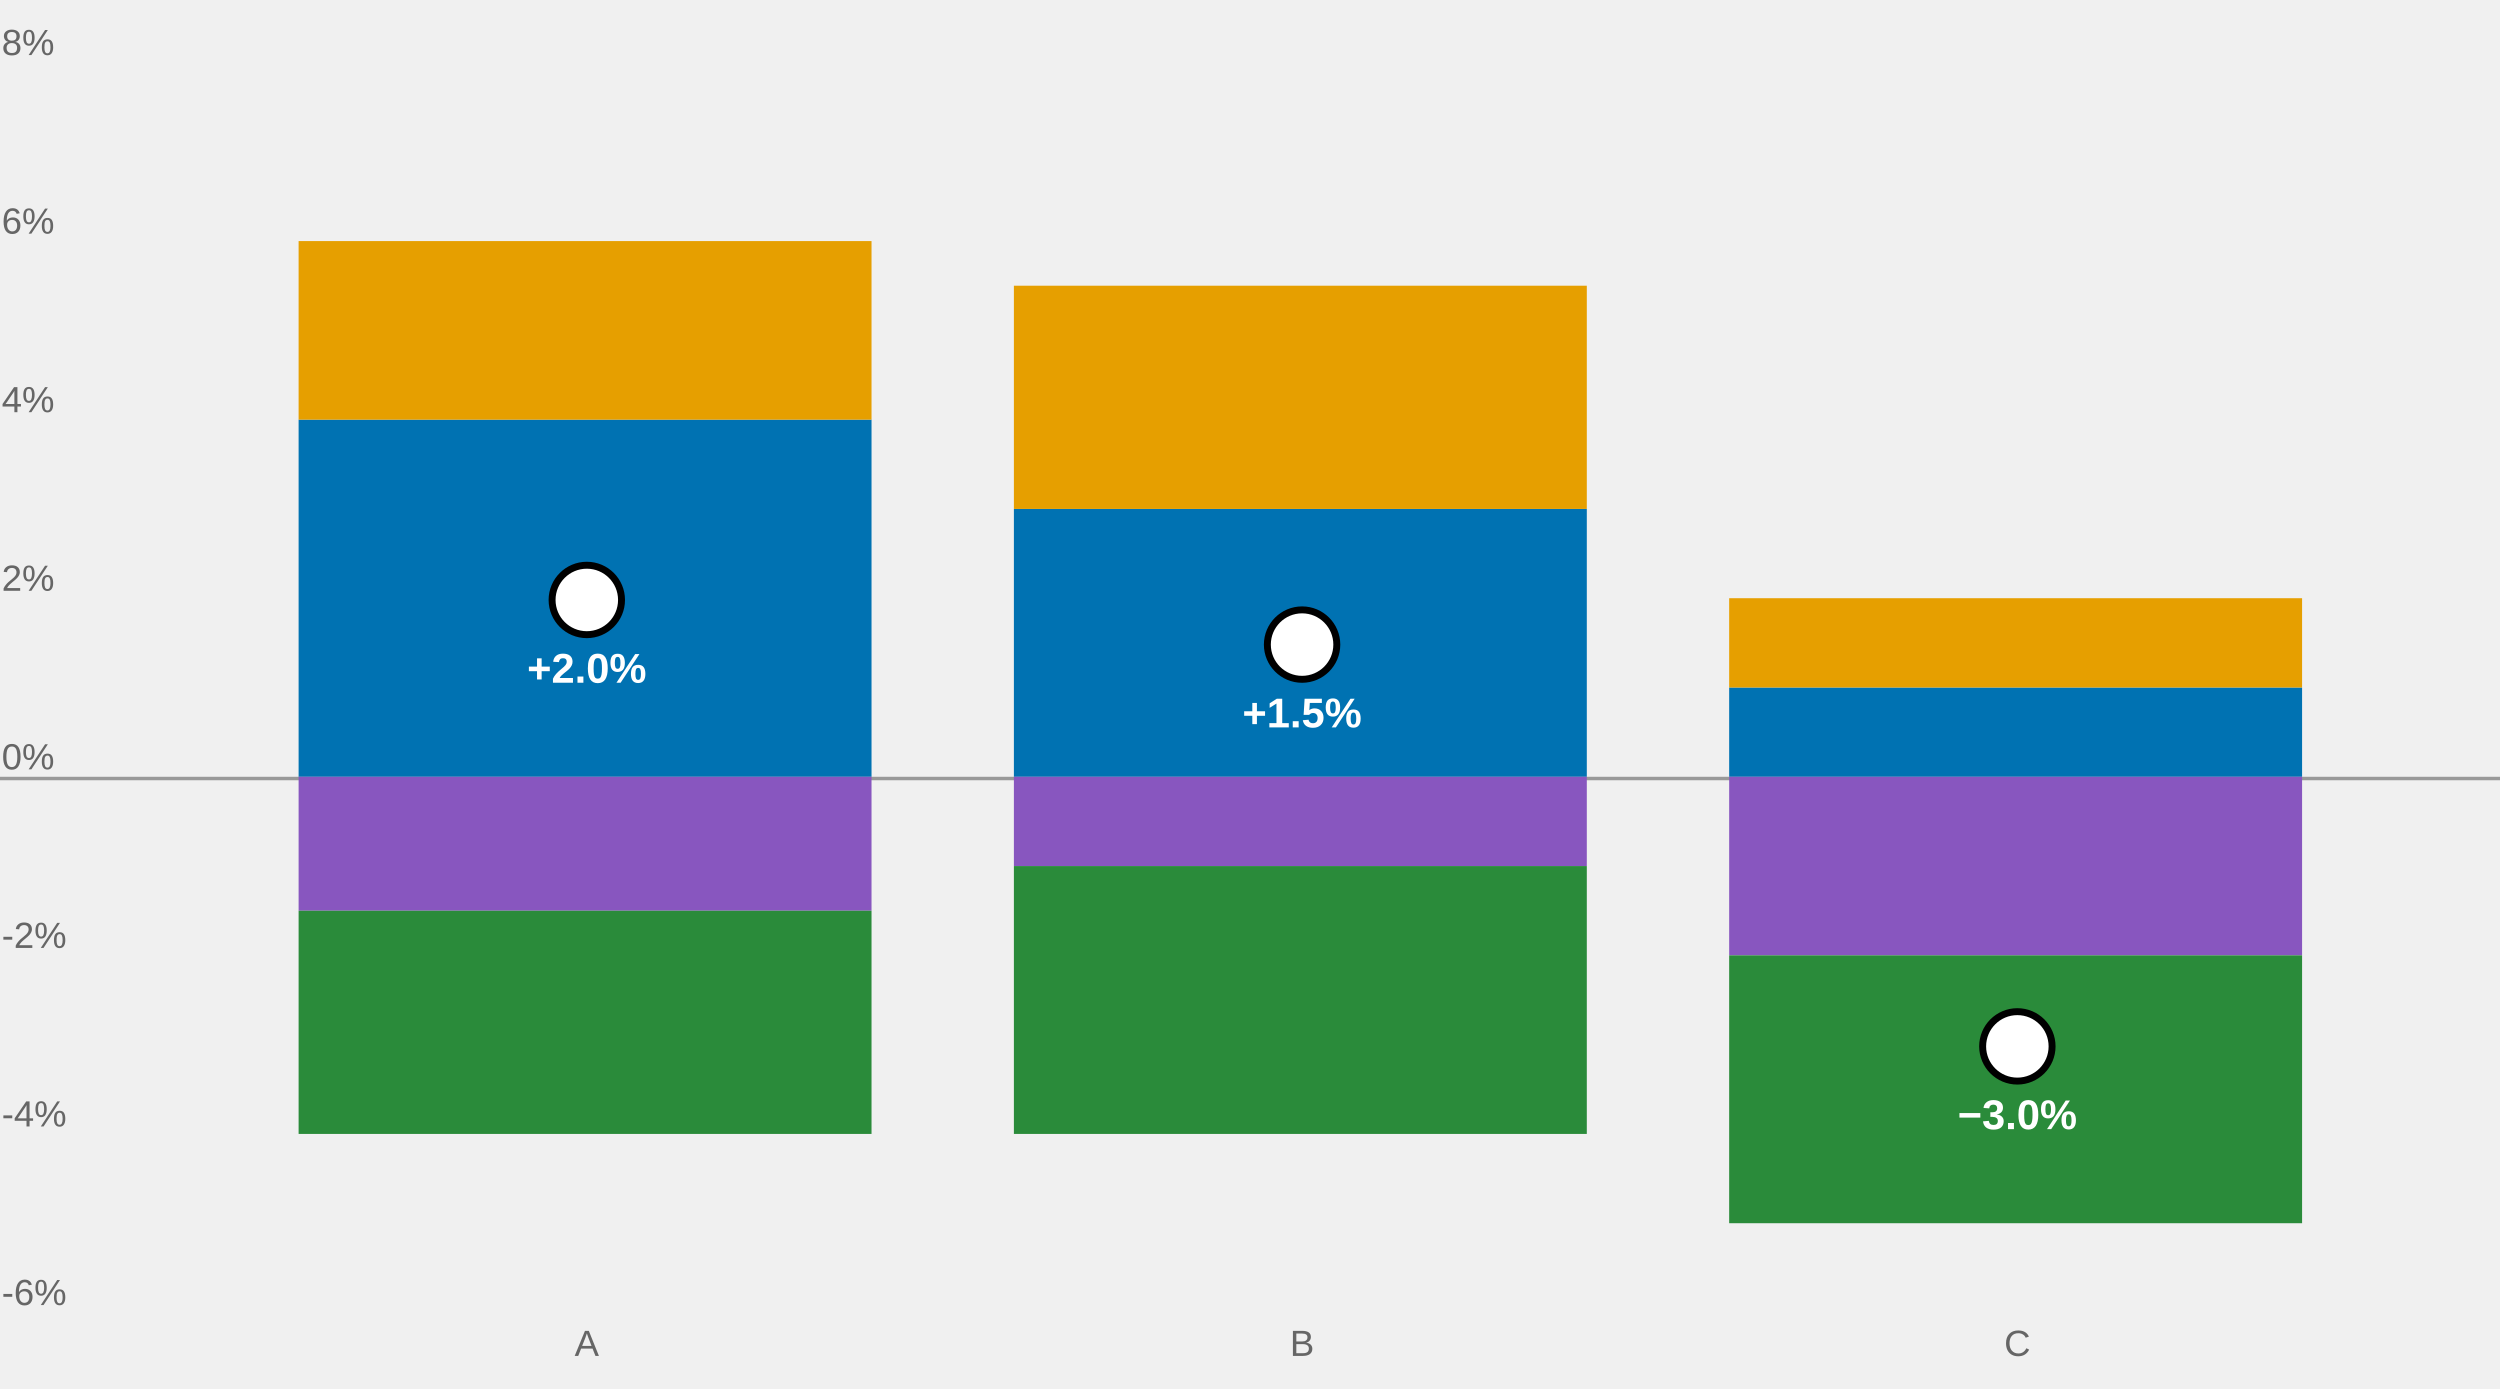
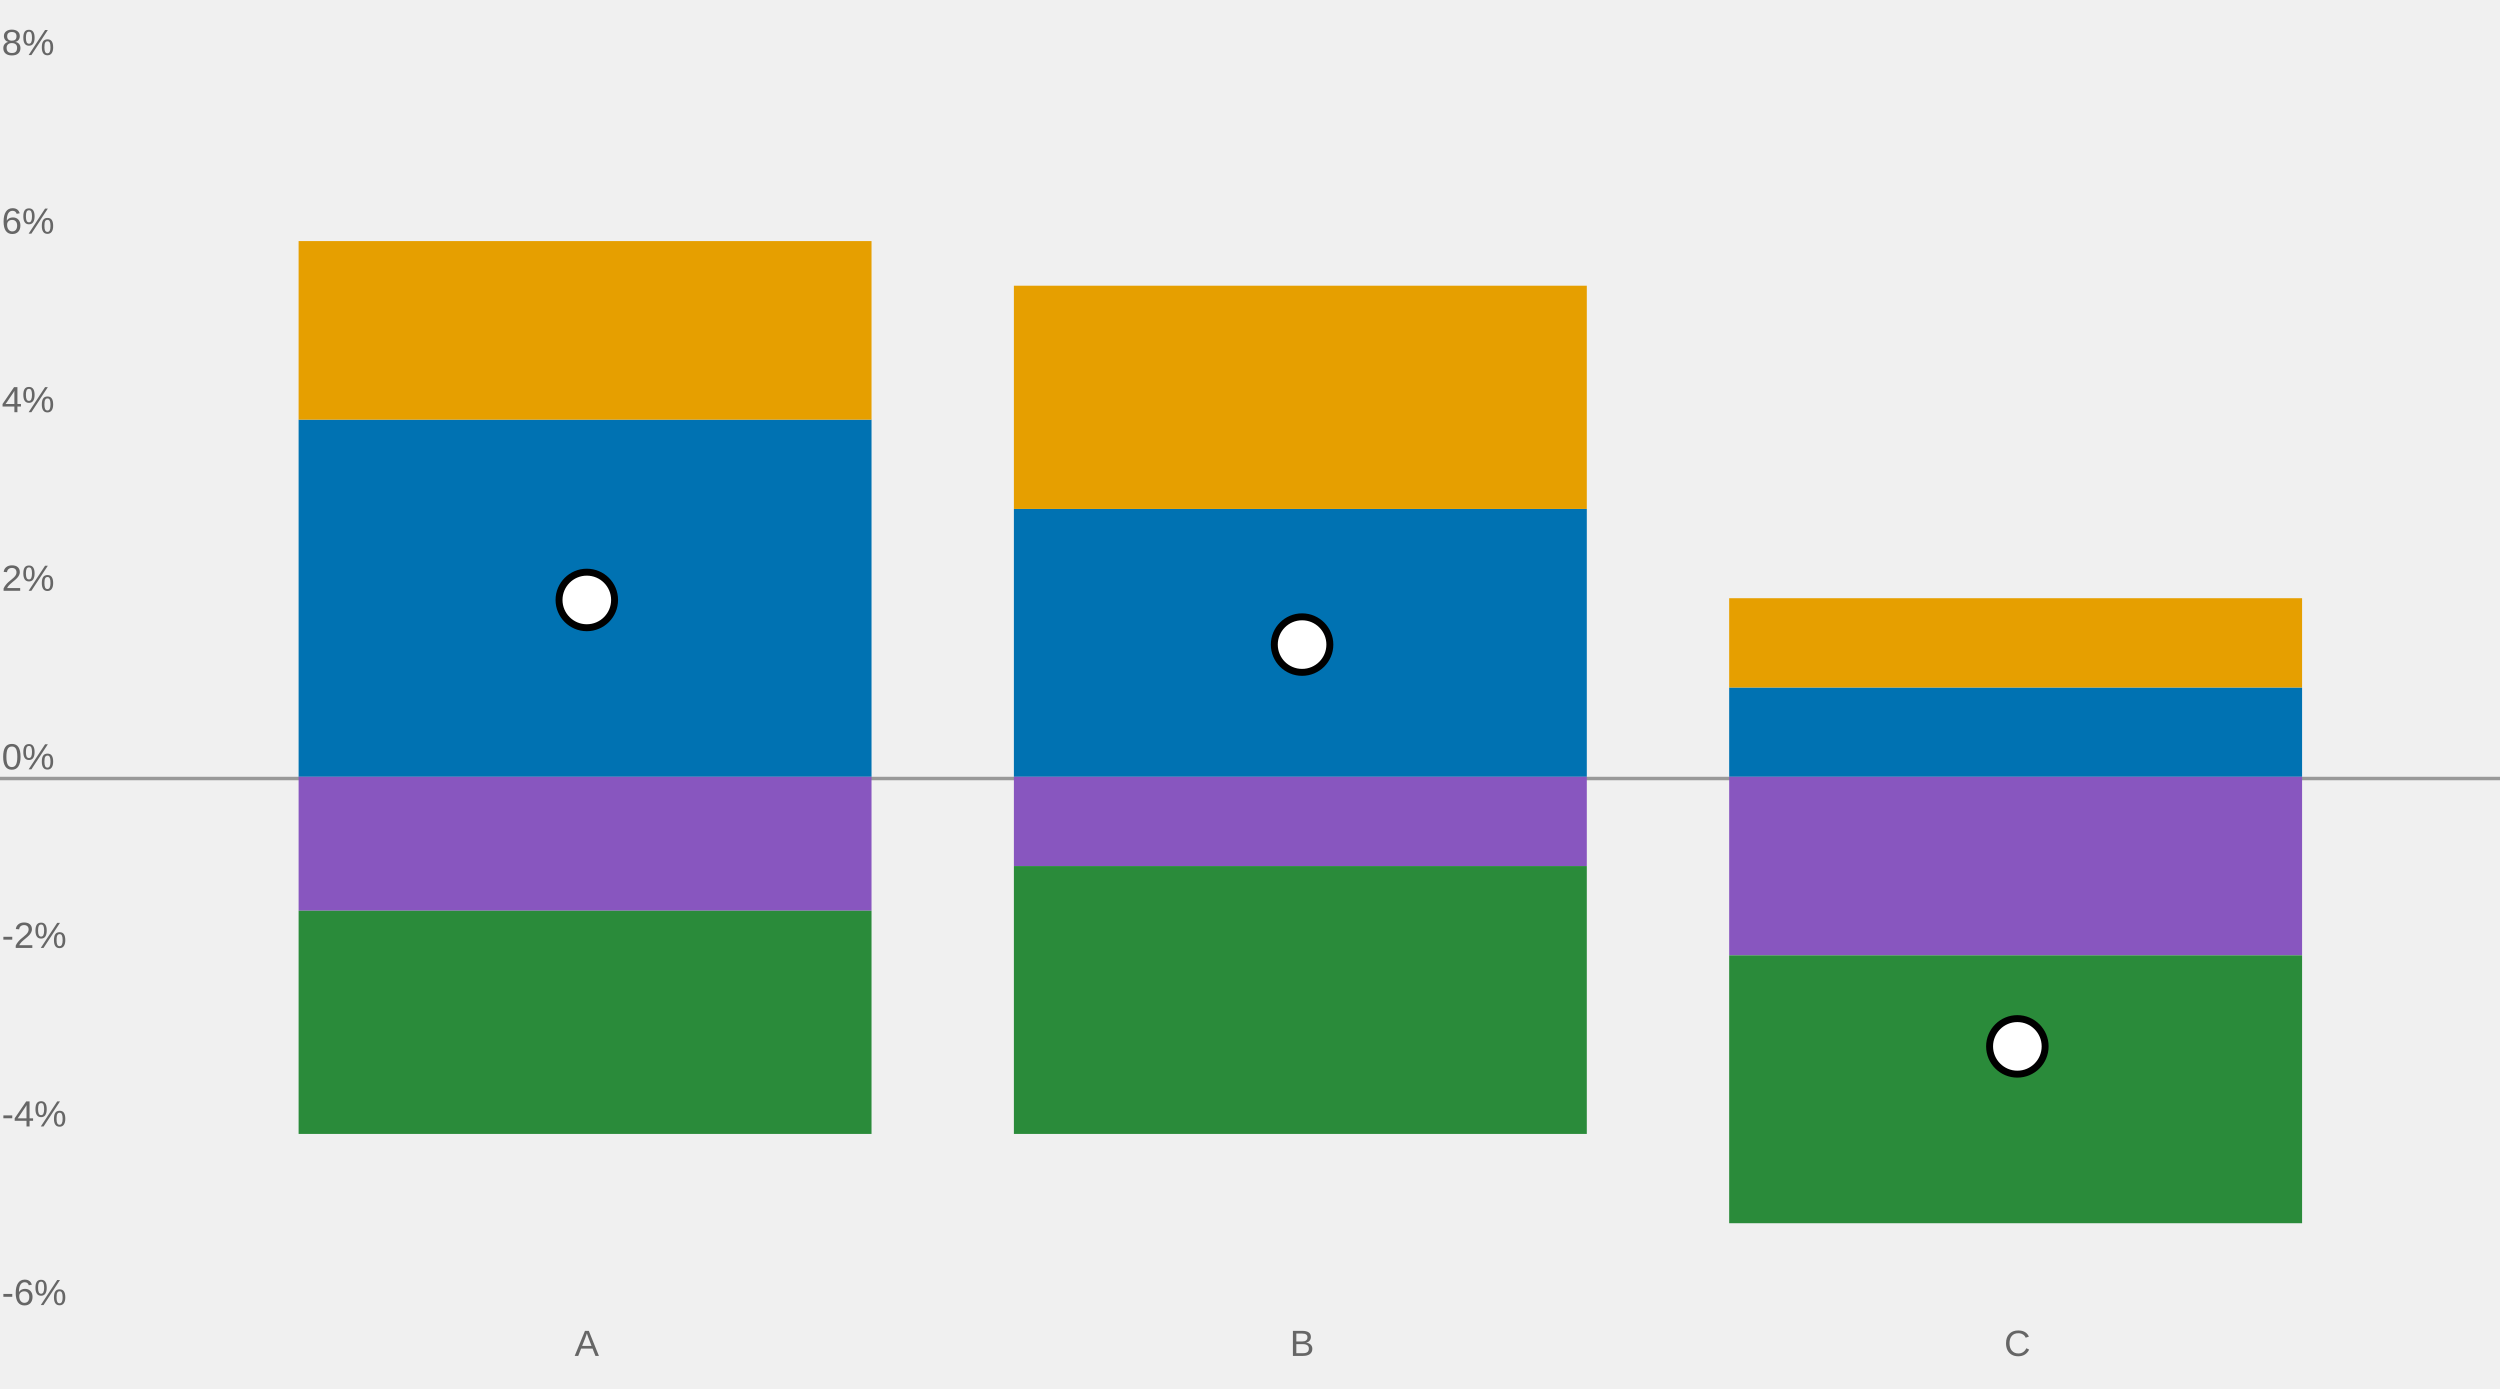
<svg class="tblchart" fill="currentColor" font-family="system-ui, sans-serif" font-size="10" text-anchor="middle" width="720" height="400" viewBox="0 0 720 400" style="background: transparent; color: rgb(74, 74, 74); font-family: Figtree, &quot;Source Sans 3&quot;, system-ui, -apple-system, &quot;Segoe UI&quot;, Arial, sans-serif; font-size: 10.5px; overflow: visible;" data-margin-left="44" data-margin-right="16" data-margin-top="18" data-margin-bottom="22">
  <style>:where(.tblchart) {
  --plot-background: white;
  display: block;
  height: auto;
  height: intrinsic;
  max-width: 100%;
}
:where(.tblchart text),
:where(.tblchart tspan) {
  white-space: pre;
}</style>
  <g aria-label="rule" stroke="#F0F0F0" transform="translate(0,0.5)">
    <line x1="0" x2="720" y1="378" y2="378" />
    <line x1="0" x2="720" y1="326.571" y2="326.571" />
    <line x1="0" x2="720" y1="275.143" y2="275.143" />
    <line x1="0" x2="720" y1="172.286" y2="172.286" />
    <line x1="0" x2="720" y1="120.857" y2="120.857" />
    <line x1="0" x2="720" y1="69.429" y2="69.429" />
    <line x1="0" x2="720" y1="18" y2="18" />
  </g>
  <g aria-label="text" class="tbl-y-tick-label" fill="#666666" text-anchor="start" font-size="10.5" font-weight="500" transform="translate(-43.5,-5.5)">
    <text y="0.32em" transform="translate(44,378)">-6%</text>
    <text y="0.32em" transform="translate(44,326.5714)">-4%</text>
    <text y="0.32em" transform="translate(44,275.1429)">-2%</text>
    <text y="0.32em" transform="translate(44,223.7143)">0%</text>
    <text y="0.32em" transform="translate(44,172.2857)">2%</text>
    <text y="0.32em" transform="translate(44,120.8571)">4%</text>
    <text y="0.32em" transform="translate(44,69.42857)">6%</text>
    <text y="0.32em" transform="translate(44,18)">8%</text>
  </g>
  <g aria-label="text" class="tbl-cat-label" fill="#666666" font-size="10.5" font-weight="500" transform="translate(83,12.5)">
    <text transform="translate(86,378)" data-category="A">A</text>
    <text transform="translate(292,378)" data-category="B">B</text>
    <text transform="translate(498,378)" data-category="C">C</text>
  </g>
  <g aria-label="rule" stroke="#999999" transform="translate(0,0.5)">
    <line x1="0" x2="720" y1="223.714" y2="223.714" />
  </g>
  <g aria-label="bar">
    <rect x="86" width="165" y="120.857" height="102.857" fill="#0072B2" data-series="Lower rates" />
    <rect x="86" width="165" y="69.429" height="51.429" fill="#E69F00" data-series="Wider brackets" />
    <rect x="86" width="165" y="223.714" height="38.571" fill="#8856BF" data-series="Limit deductions" />
    <rect x="86" width="165" y="262.286" height="64.286" fill="#2A8B3A" data-series="Repeal credit" />
    <rect x="292" width="165" y="146.571" height="77.143" fill="#0072B2" data-series="Lower rates" />
    <rect x="292" width="165" y="82.286" height="64.286" fill="#E69F00" data-series="Wider brackets" />
    <rect x="292" width="165" y="223.714" height="25.714" fill="#8856BF" data-series="Limit deductions" />
    <rect x="292" width="165" y="249.429" height="77.143" fill="#2A8B3A" data-series="Repeal credit" />
    <rect x="498" width="165" y="198" height="25.714" fill="#0072B2" data-series="Lower rates" />
    <rect x="498" width="165" y="172.286" height="25.714" fill="#E69F00" data-series="Wider brackets" />
    <rect x="498" width="165" y="223.714" height="51.429" fill="#8856BF" data-series="Limit deductions" />
    <rect x="498" width="165" y="275.143" height="77.143" fill="#2A8B3A" data-series="Repeal credit" />
  </g>
  <g aria-label="dot" class="tbl-net-marker" fill="#FFFFFF" stroke="#000000" stroke-width="2" transform="translate(83,0.5)">
-     <circle cx="86" cy="172.286" r="10" data-series="__total__" />
-     <circle cx="292" cy="185.143" r="10" data-series="__total__" />
-     <circle cx="498" cy="300.857" r="10" data-series="__total__" />
-   </g>
-   <g aria-label="text" class="tbl-net-label" fill="#FFFFFF" font-size="12" font-weight="700" transform="translate(83,20.5)">
-     <text y="0.32em" transform="translate(86,172.2857)" data-series="__total__">+2.0%</text>
-     <text y="0.32em" transform="translate(292,185.1429)" data-series="__total__">+1.5%</text>
-     <text y="0.32em" transform="translate(498,300.8571)" data-series="__total__">−3.0%</text>
+     <circle cx="86" cy="172.286" r="8" data-series="__total__" />
+     <circle cx="292" cy="185.143" r="8" data-series="__total__" />
+     <circle cx="498" cy="300.857" r="8" data-series="__total__" />
  </g>
</svg>
